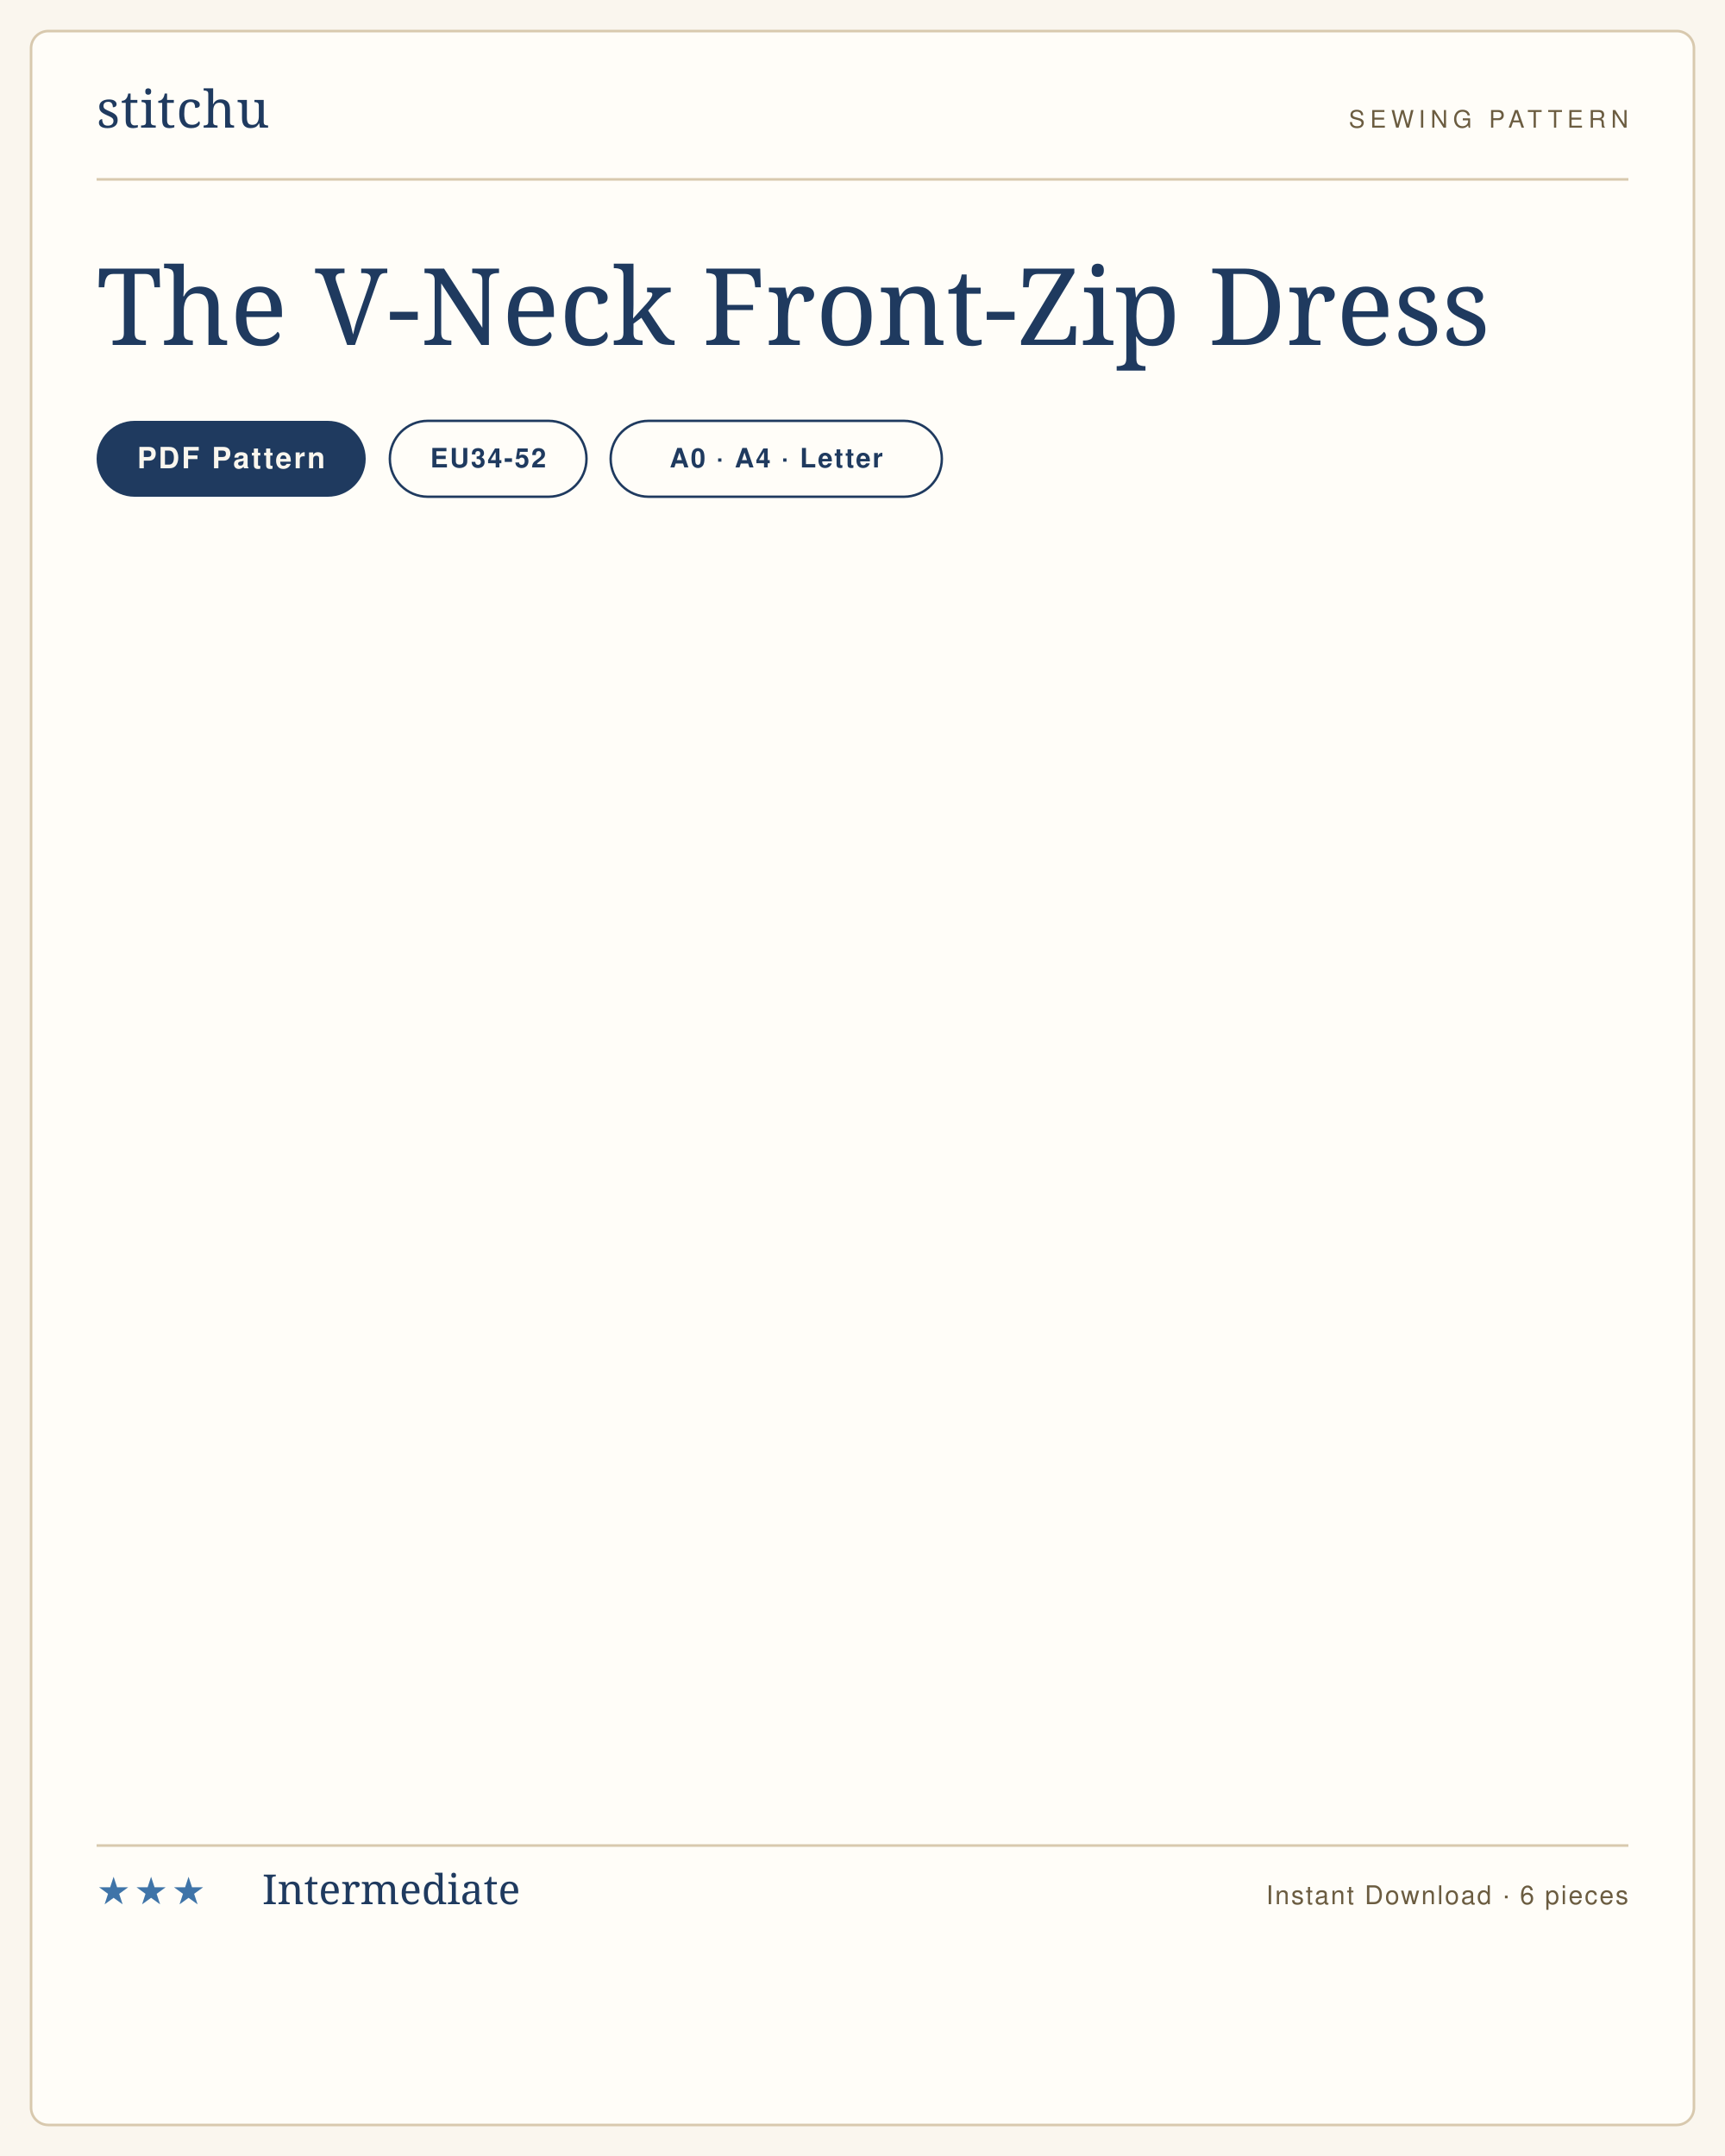
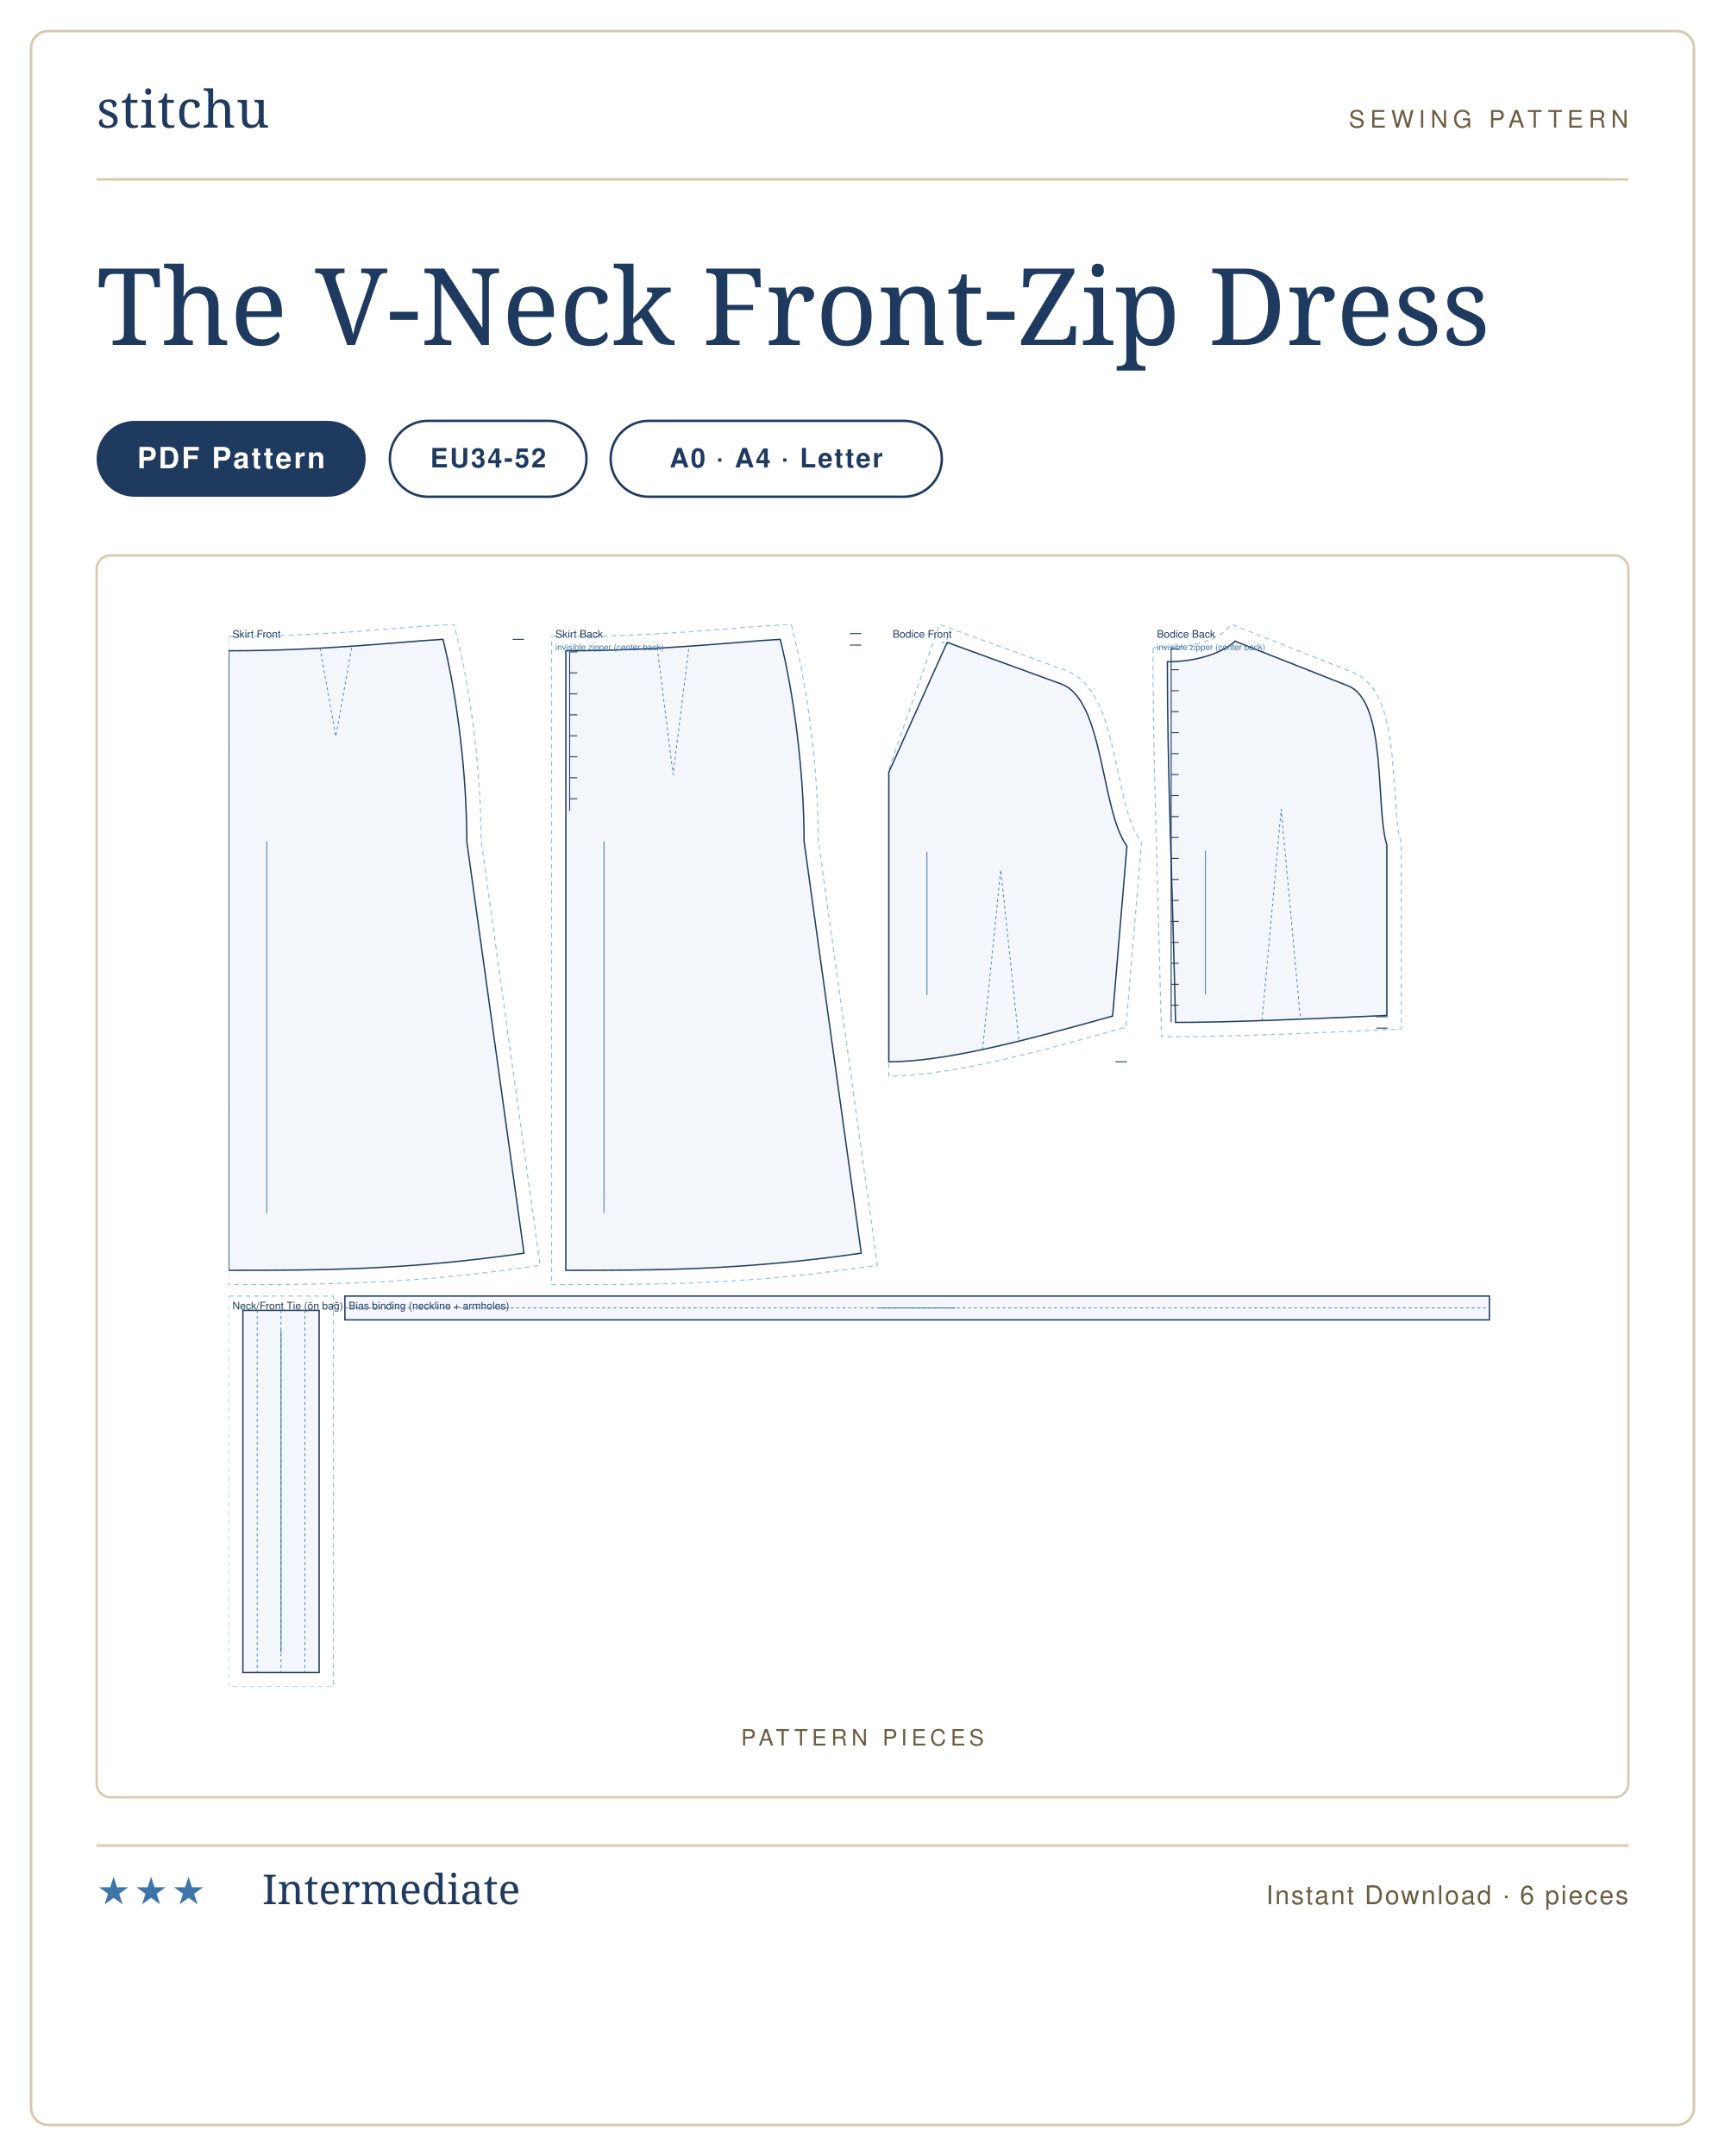
<svg xmlns="http://www.w3.org/2000/svg" viewBox="0 0 1000 1250" width="1000" height="1250" role="img" aria-label="The V-Neck Front-Zip Dress sewing pattern listing card">
-   <rect width="1000" height="1250" fill="#faf6ee" />
-   <rect x="18" y="18" width="964" height="1214" rx="10" fill="#fffdf8" stroke="#d8c9ae" stroke-width="1.5" />
+   <rect width="1000" height="1250" fill="#ffffff" />
+   <rect x="18" y="18" width="964" height="1214" rx="10" fill="#ffffff" stroke="#d8c9ae" stroke-width="1.5" />
  <g transform="translate(56 74)">
    <text x="0" y="0" font-family="'Didot','Bodoni 72',Georgia,serif" font-size="30" fill="#1f3a5f" letter-spacing="0.5">stitchu</text>
  </g>
  <g transform="translate(944 74)">
    <text x="0" y="0" text-anchor="end" font-family="Helvetica,Arial,sans-serif" font-size="14" letter-spacing="3" fill="#6b5c40">SEWING PATTERN</text>
  </g>
  <line x1="56" y1="104" x2="944" y2="104" stroke="#d8c9ae" stroke-width="1.5" />
  <text x="56" y="200" font-family="'Didot','Bodoni 72',Georgia,serif" font-size="62" font-weight="400" fill="#1f3a5f">The V-Neck Front-Zip Dress</text>
  <g>
    <rect x="56" y="244" width="156" height="44" rx="22" fill="#1f3a5f" />
-     <text x="134" y="271.5" text-anchor="middle" font-family="Helvetica,Arial,sans-serif" font-size="17" font-weight="600" letter-spacing="1.2" fill="#faf6ee">PDF Pattern</text>
+     <text x="134" y="271.5" text-anchor="middle" font-family="Helvetica,Arial,sans-serif" font-size="17" font-weight="600" letter-spacing="1.2" fill="#ffffff">PDF Pattern</text>
  </g>
  <g>
    <rect x="226" y="244" width="114" height="44" rx="22" fill="none" stroke="#1f3a5f" stroke-width="1.4" />
    <text x="283" y="271" text-anchor="middle" font-family="Helvetica,Arial,sans-serif" font-size="15.5" font-weight="600" letter-spacing="1" fill="#1f3a5f">EU34-52</text>
  </g>
  <g>
    <rect x="354" y="244" width="192" height="44" rx="22" fill="none" stroke="#1f3a5f" stroke-width="1.4" />
    <text x="450" y="271" text-anchor="middle" font-family="Helvetica,Arial,sans-serif" font-size="15.5" font-weight="600" letter-spacing="1" fill="#1f3a5f">A0 · A4 · Letter</text>
  </g>
+   <rect x="56" y="322" width="888" height="720" rx="8" fill="#fff" stroke="#d8c9ae" stroke-width="1.4" />
+   <text x="500" y="1012" text-anchor="middle" font-family="Helvetica,Arial,sans-serif" font-size="13" letter-spacing="2.5" fill="#6b5c40">PATTERN PIECES</text>
+   <svg x="132.511" y="362" width="734.978" height="616" viewBox="0 0 1330.0 1114.7" preserveAspectRatio="xMidYMid meet">
+     <path transform="translate(0.0 27.7)" d="M 0.0 -14.9 L 48.2 -15.7 L 92.5 -17.6 L 132.5 -20.1 L 205.4 -25.8 L 236.5 -27.7 L 243.2 0.2 L 246.7 16.8 L 251.4 42.8 L 255.5 70.0 L 260.0 107.2 L 262.4 135.4 L 264.1 163.5 L 264.9 198.9 L 326.8 644.8 L 281.4 651.0 L 252.0 654.5 L 209.8 658.6 L 169.7 661.4 L 131.4 663.3 L 94.4 664.3 L 58.5 664.8 L 0.0 665.0 Z" fill="none" stroke="#8fbfe8" stroke-width="1.1" stroke-dasharray="5 4" />
+     <path transform="translate(0.0 27.7)" d="M 0.0 0.0 C 101.2 0.0 179.9 -9.6 224.9 -12.0 C 239.9 48.0 249.9 130.0 249.9 200.0 L 309.9 632.0 C 185.9 650.0 93.0 650.0 0.0 650.0 L 0.0 0.0 Z" fill="rgba(63,116,168,.06)" stroke="#1f3a5f" stroke-width="1.4" />
+     <path transform="translate(0.0 27.7)" d="M 95.9 -3.0 L 112.5 90.0 L 129.0 -3.0" fill="none" stroke="#3f74a8" stroke-width="0.8" stroke-dasharray="3 3" />
+     <path transform="translate(0.0 27.7)" d="M 309.9 -12.0 L 297.9 -12.0" fill="none" stroke="#1f3a5f" stroke-width="1.0" />
+     <line transform="translate(0.0 27.7)" x1="40.0" y1="200.0" x2="40.0" y2="590.0" stroke="#3f74a8" stroke-width="0.9" />
+     <text transform="translate(0.0 27.7)" x="4.0" y="-13.7" font-family="Helvetica,Arial,sans-serif" font-size="11" fill="#1f3a5f">Skirt Front</text>
+     <path transform="translate(353.8 27.7)" d="M -15.0 -14.9 L 36.5 -15.4 L 59.7 -16.1 L 92.5 -17.6 L 132.5 -20.1 L 205.4 -25.8 L 236.5 -27.7 L 243.2 0.2 L 246.7 16.8 L 251.4 42.8 L 255.5 70.0 L 260.0 107.2 L 262.4 135.4 L 264.1 163.5 L 264.9 198.9 L 326.8 644.8 L 281.4 651.0 L 252.0 654.5 L 209.8 658.6 L 169.7 661.4 L 131.4 663.3 L 94.4 664.3 L 46.7 664.9 L -15.0 665.0 Z" fill="none" stroke="#8fbfe8" stroke-width="1.1" stroke-dasharray="5 4" />
+     <path transform="translate(353.8 27.7)" d="M 0.0 0.0 C 101.2 0.0 179.9 -9.6 224.9 -12.0 C 239.9 48.0 249.9 130.0 249.9 200.0 L 309.9 632.0 C 185.9 650.0 93.0 650.0 0.0 650.0 L 0.0 0.0 Z" fill="rgba(63,116,168,.06)" stroke="#1f3a5f" stroke-width="1.4" />
+     <path transform="translate(353.8 27.7)" d="M 95.9 -3.0 L 112.5 130.0 L 129.0 -3.0" fill="none" stroke="#3f74a8" stroke-width="0.8" stroke-dasharray="3 3" />
+     <path transform="translate(353.8 27.7)" d="M 309.9 -18.0 L 297.9 -18.0 M 309.9 -6.0 L 297.9 -6.0 M 4.0 1.2 L 4.0 168.0 M 4.0 1.2 L 12.0 1.2 M 4.0 23.2 L 12.0 23.2 M 4.0 45.2 L 12.0 45.2 M 4.0 67.2 L 12.0 67.2 M 4.0 89.2 L 12.0 89.2 M 4.0 111.2 L 12.0 111.2 M 4.0 133.2 L 12.0 133.2 M 4.0 155.2 L 12.0 155.2" fill="none" stroke="#1f3a5f" stroke-width="1.0" />
+     <line transform="translate(353.8 27.7)" x1="40.0" y1="200.0" x2="40.0" y2="590.0" stroke="#3f74a8" stroke-width="0.9" />
+     <text transform="translate(353.8 27.7)" x="-11.0" y="-13.7" font-family="Helvetica,Arial,sans-serif" font-size="11" fill="#1f3a5f">Skirt Back</text>
+     <text transform="translate(353.8 27.7)" x="-11.0" y="-0.7" font-family="Helvetica,Arial,sans-serif" font-size="9" fill="#3f74a8">invisible zipper (center back)</text>
+     <path transform="translate(692.6 18.9)" d="M 0.0 133.0 L 53.2 -18.9 L 186.8 29.9 L 194.0 33.3 L 200.9 38.3 L 206.9 44.2 L 212.1 50.8 L 216.5 57.9 L 220.4 65.5 L 223.8 73.5 L 226.8 81.9 L 229.6 90.5 L 234.3 108.4 L 246.2 161.8 L 250.3 177.5 L 254.7 190.9 L 257.1 196.5 L 259.5 201.1 L 265.1 209.9 L 248.8 403.6 L 192.8 419.2 L 159.6 428.0 L 127.8 435.9 L 97.4 442.7 L 68.6 448.2 L 41.4 452.2 L 24.3 454.0 L 0.0 455.2 L 0.0 147.6 Z" fill="none" stroke="#8fbfe8" stroke-width="1.1" stroke-dasharray="5 4" />
+     <path transform="translate(692.6 18.9)" d="M 0.0 136.2 L 61.2 0.0 L 181.0 43.7 C 225.8 60.0 222.3 176.3 249.8 213.7 L 234.8 392.0 C 140.8 418.4 58.7 440.0 0.0 440.0 C 0.0 318.5 0.0 227.3 0.0 136.2 Z" fill="rgba(63,116,168,.06)" stroke="#1f3a5f" stroke-width="1.4" />
+     <path transform="translate(692.6 18.9)" d="M 98.3 427.5 L 117.4 238.5 L 136.5 418.8 M 55.2 0.0 L 67.2 0.0 M 61.2 -6.0 L 61.2 6.0" fill="none" stroke="#3f74a8" stroke-width="0.8" stroke-dasharray="3 3" />
+     <path transform="translate(692.6 18.9)" d="M 249.8 440.0 L 237.8 440.0" fill="none" stroke="#1f3a5f" stroke-width="1.0" />
+     <line transform="translate(692.6 18.9)" x1="40.0" y1="219.7" x2="40.0" y2="370.0" stroke="#3f74a8" stroke-width="0.9" />
+     <text transform="translate(692.6 18.9)" x="4.0" y="-4.9" font-family="Helvetica,Arial,sans-serif" font-size="11" fill="#1f3a5f">Bodice Front</text>
+     <path transform="translate(984.8 17.6)" d="M -15.0 6.8 L 4.4 6.5 L 12.6 6.0 L 23.9 4.5 L 36.7 1.4 L 47.0 -2.4 L 54.6 -6.3 L 59.1 -9.4 L 67.3 -17.6 L 195.8 33.2 L 202.7 36.8 L 209.2 41.9 L 214.7 48.0 L 219.2 54.8 L 222.9 62.0 L 225.9 69.6 L 228.4 77.6 L 230.5 85.9 L 233.7 103.2 L 235.9 121.2 L 240.9 188.2 L 242.5 200.4 L 243.5 205.2 L 245.3 211.6 L 245.3 407.0 L 156.4 410.9 L 89.1 413.5 L 38.3 414.7 L -6.1 415.0 L -13.5 136.9 L -14.6 78.7 L -15.0 35.8 Z" fill="none" stroke="#8fbfe8" stroke-width="1.1" stroke-dasharray="5 4" />
+     <path transform="translate(984.8 17.6)" d="M 0.0 21.6 C 39.0 21.6 63.8 7.6 70.9 0.0 L 189.6 46.9 C 231.1 63.3 218.1 177.0 230.3 213.7 L 230.3 392.7 C 141.6 396.7 64.0 400.0 8.6 400.0 C 5.1 248.6 0.0 135.1 0.0 21.6 Z" fill="rgba(63,116,168,.06)" stroke="#1f3a5f" stroke-width="1.4" />
+     <path transform="translate(984.8 17.6)" d="M 99.3 398.1 L 119.4 176.2 L 139.6 396.5" fill="none" stroke="#3f74a8" stroke-width="0.8" stroke-dasharray="3 3" />
+     <path transform="translate(984.8 17.6)" d="M 231.1 394.0 L 219.1 394.0 M 231.1 406.0 L 219.1 406.0 M 4.0 8.0 L 4.0 400.0 M 4.0 8.0 L 12.0 8.0 M 4.0 30.0 L 12.0 30.0 M 4.0 52.0 L 12.0 52.0 M 4.0 74.0 L 12.0 74.0 M 4.0 96.0 L 12.0 96.0 M 4.0 118.0 L 12.0 118.0 M 4.0 140.0 L 12.0 140.0 M 4.0 162.0 L 12.0 162.0 M 4.0 184.0 L 12.0 184.0 M 4.0 206.0 L 12.0 206.0 M 4.0 228.0 L 12.0 228.0 M 4.0 250.0 L 12.0 250.0 M 4.0 272.0 L 12.0 272.0 M 4.0 294.0 L 12.0 294.0 M 4.0 316.0 L 12.0 316.0 M 4.0 338.0 L 12.0 338.0 M 4.0 360.0 L 12.0 360.0 M 4.0 382.0 L 12.0 382.0" fill="none" stroke="#1f3a5f" stroke-width="1.0" />
+     <line transform="translate(984.8 17.6)" x1="40.0" y1="219.7" x2="40.0" y2="370.7" stroke="#3f74a8" stroke-width="0.9" />
+     <text transform="translate(984.8 17.6)" x="-11.0" y="-3.6" font-family="Helvetica,Arial,sans-serif" font-size="11" fill="#1f3a5f">Bodice Back</text>
+     <text transform="translate(984.8 17.6)" x="-11.0" y="9.4" font-family="Helvetica,Arial,sans-serif" font-size="9" fill="#3f74a8">invisible zipper (center back)</text>
+     <path transform="translate(15.0 719.7)" d="M -15.0 -15.0 L 95.0 -15.0 L 95.0 395.0 L -15.0 395.0 Z" fill="none" stroke="#8fbfe8" stroke-width="1.1" stroke-dasharray="5 4" />
+     <path transform="translate(15.0 719.7)" d="M 0.0 0.0 L 80.0 0.0 L 80.0 380.0 L 0.0 380.0 Z" fill="rgba(63,116,168,.06)" stroke="#1f3a5f" stroke-width="1.4" />
+     <path transform="translate(15.0 719.7)" d="M 40.0 0.0 L 40.0 380.0 M 15.0 0.0 L 15.0 380.0 M 65.0 0.0 L 65.0 380.0" fill="none" stroke="#3f74a8" stroke-width="0.8" stroke-dasharray="3 3" />
+     <line transform="translate(15.0 719.7)" x1="40.0" y1="21.0" x2="40.0" y2="359.0" stroke="#3f74a8" stroke-width="0.9" />
+     <text transform="translate(15.0 719.7)" x="-11.0" y="-1.0" font-family="Helvetica,Arial,sans-serif" font-size="11" fill="#1f3a5f">Neck/Front Tie (ön bağ)</text>
+     <path transform="translate(122.0 704.7)" d="M 0.0 0.0 L 1200.6 0.0 L 1200.6 25.0 L 0.0 25.0 Z" fill="rgba(63,116,168,.06)" stroke="#1f3a5f" stroke-width="1.4" />
+     <path transform="translate(122.0 704.7)" d="M 0.0 12.5 L 1200.6 12.5" fill="none" stroke="#3f74a8" stroke-width="0.8" stroke-dasharray="3 3" />
+     <line transform="translate(122.0 704.7)" x1="560.3" y1="12.5" x2="640.3" y2="12.5" stroke="#3f74a8" stroke-width="0.9" />
+     <text transform="translate(122.0 704.7)" x="4.0" y="14.0" font-family="Helvetica,Arial,sans-serif" font-size="11" fill="#1f3a5f">Bias binding (neckline + armholes)</text>
+   </svg>
  <line x1="56" y1="1070" x2="944" y2="1070" stroke="#d8c9ae" stroke-width="1.5" />
  <text x="56" y="1104" font-family="Helvetica,Arial,sans-serif" font-size="22" letter-spacing="2" fill="#3f74a8">★★★</text>
  <text x="152" y="1104" font-family="'Didot','Bodoni 72',Georgia,serif" font-size="24" fill="#1f3a5f">Intermediate</text>
  <text x="944" y="1104" text-anchor="end" font-family="Helvetica,Arial,sans-serif" font-size="15" letter-spacing="1" fill="#6b5c40">Instant Download · 6 pieces</text>
</svg>
